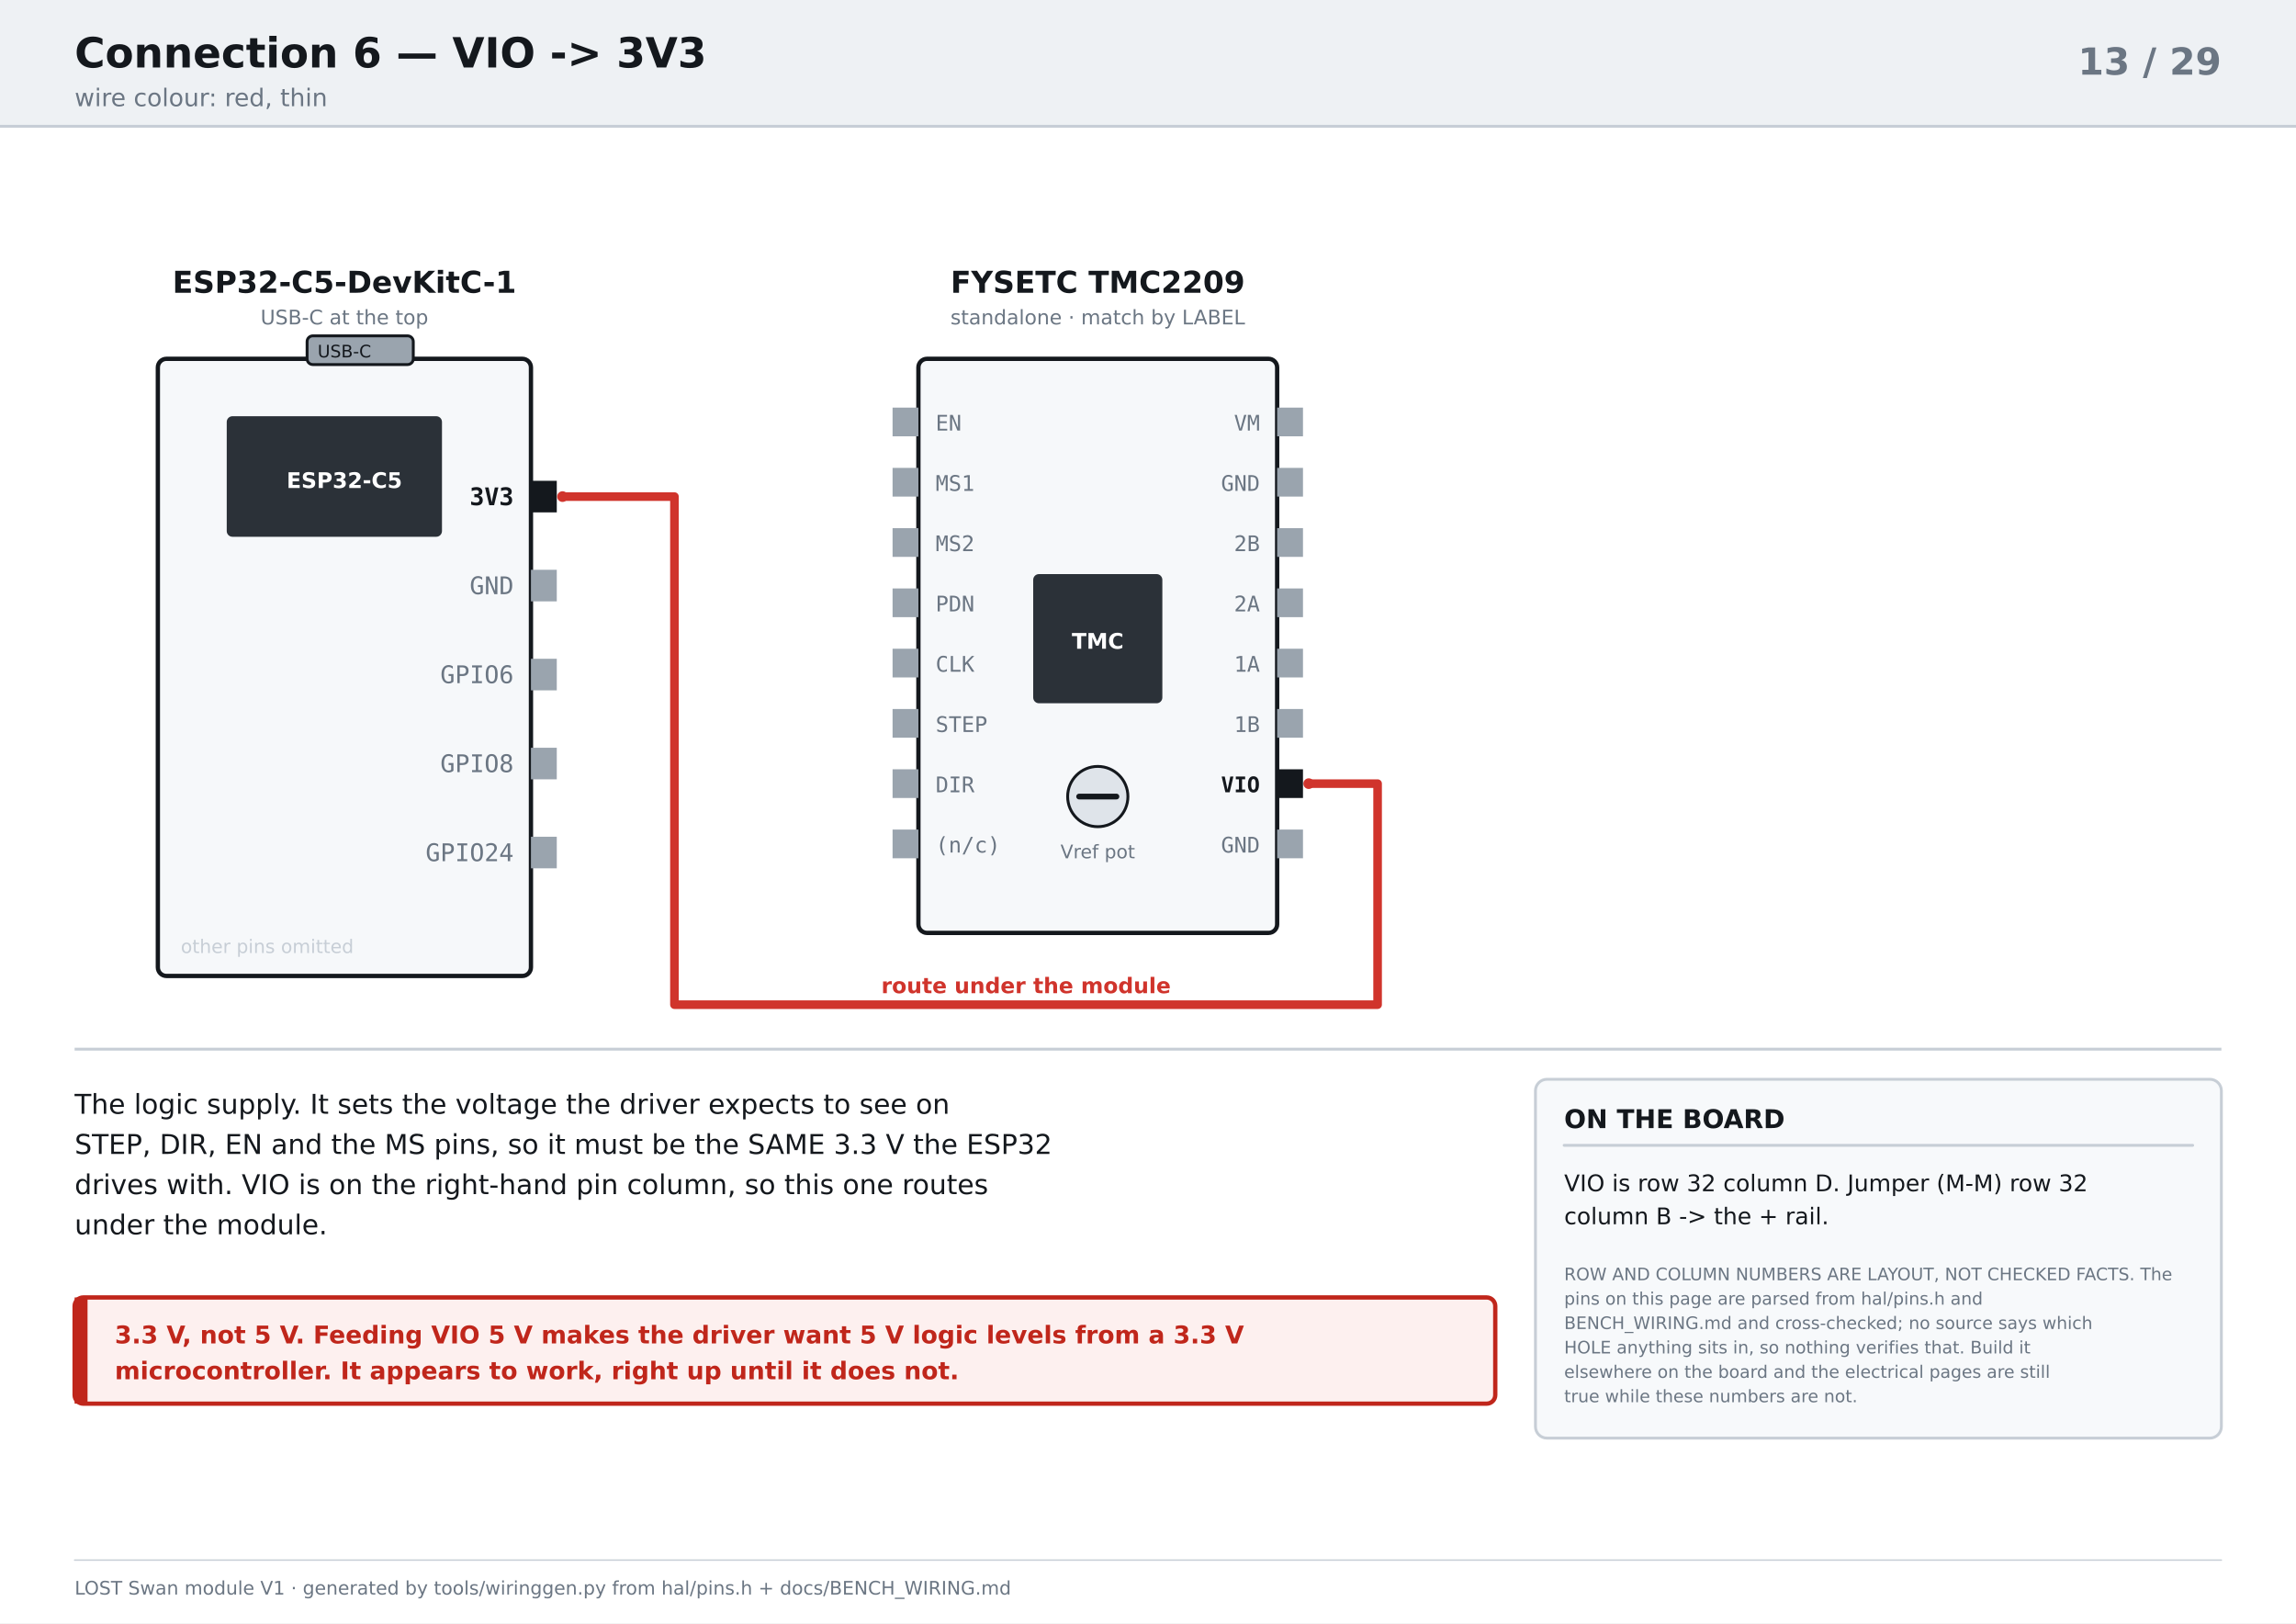
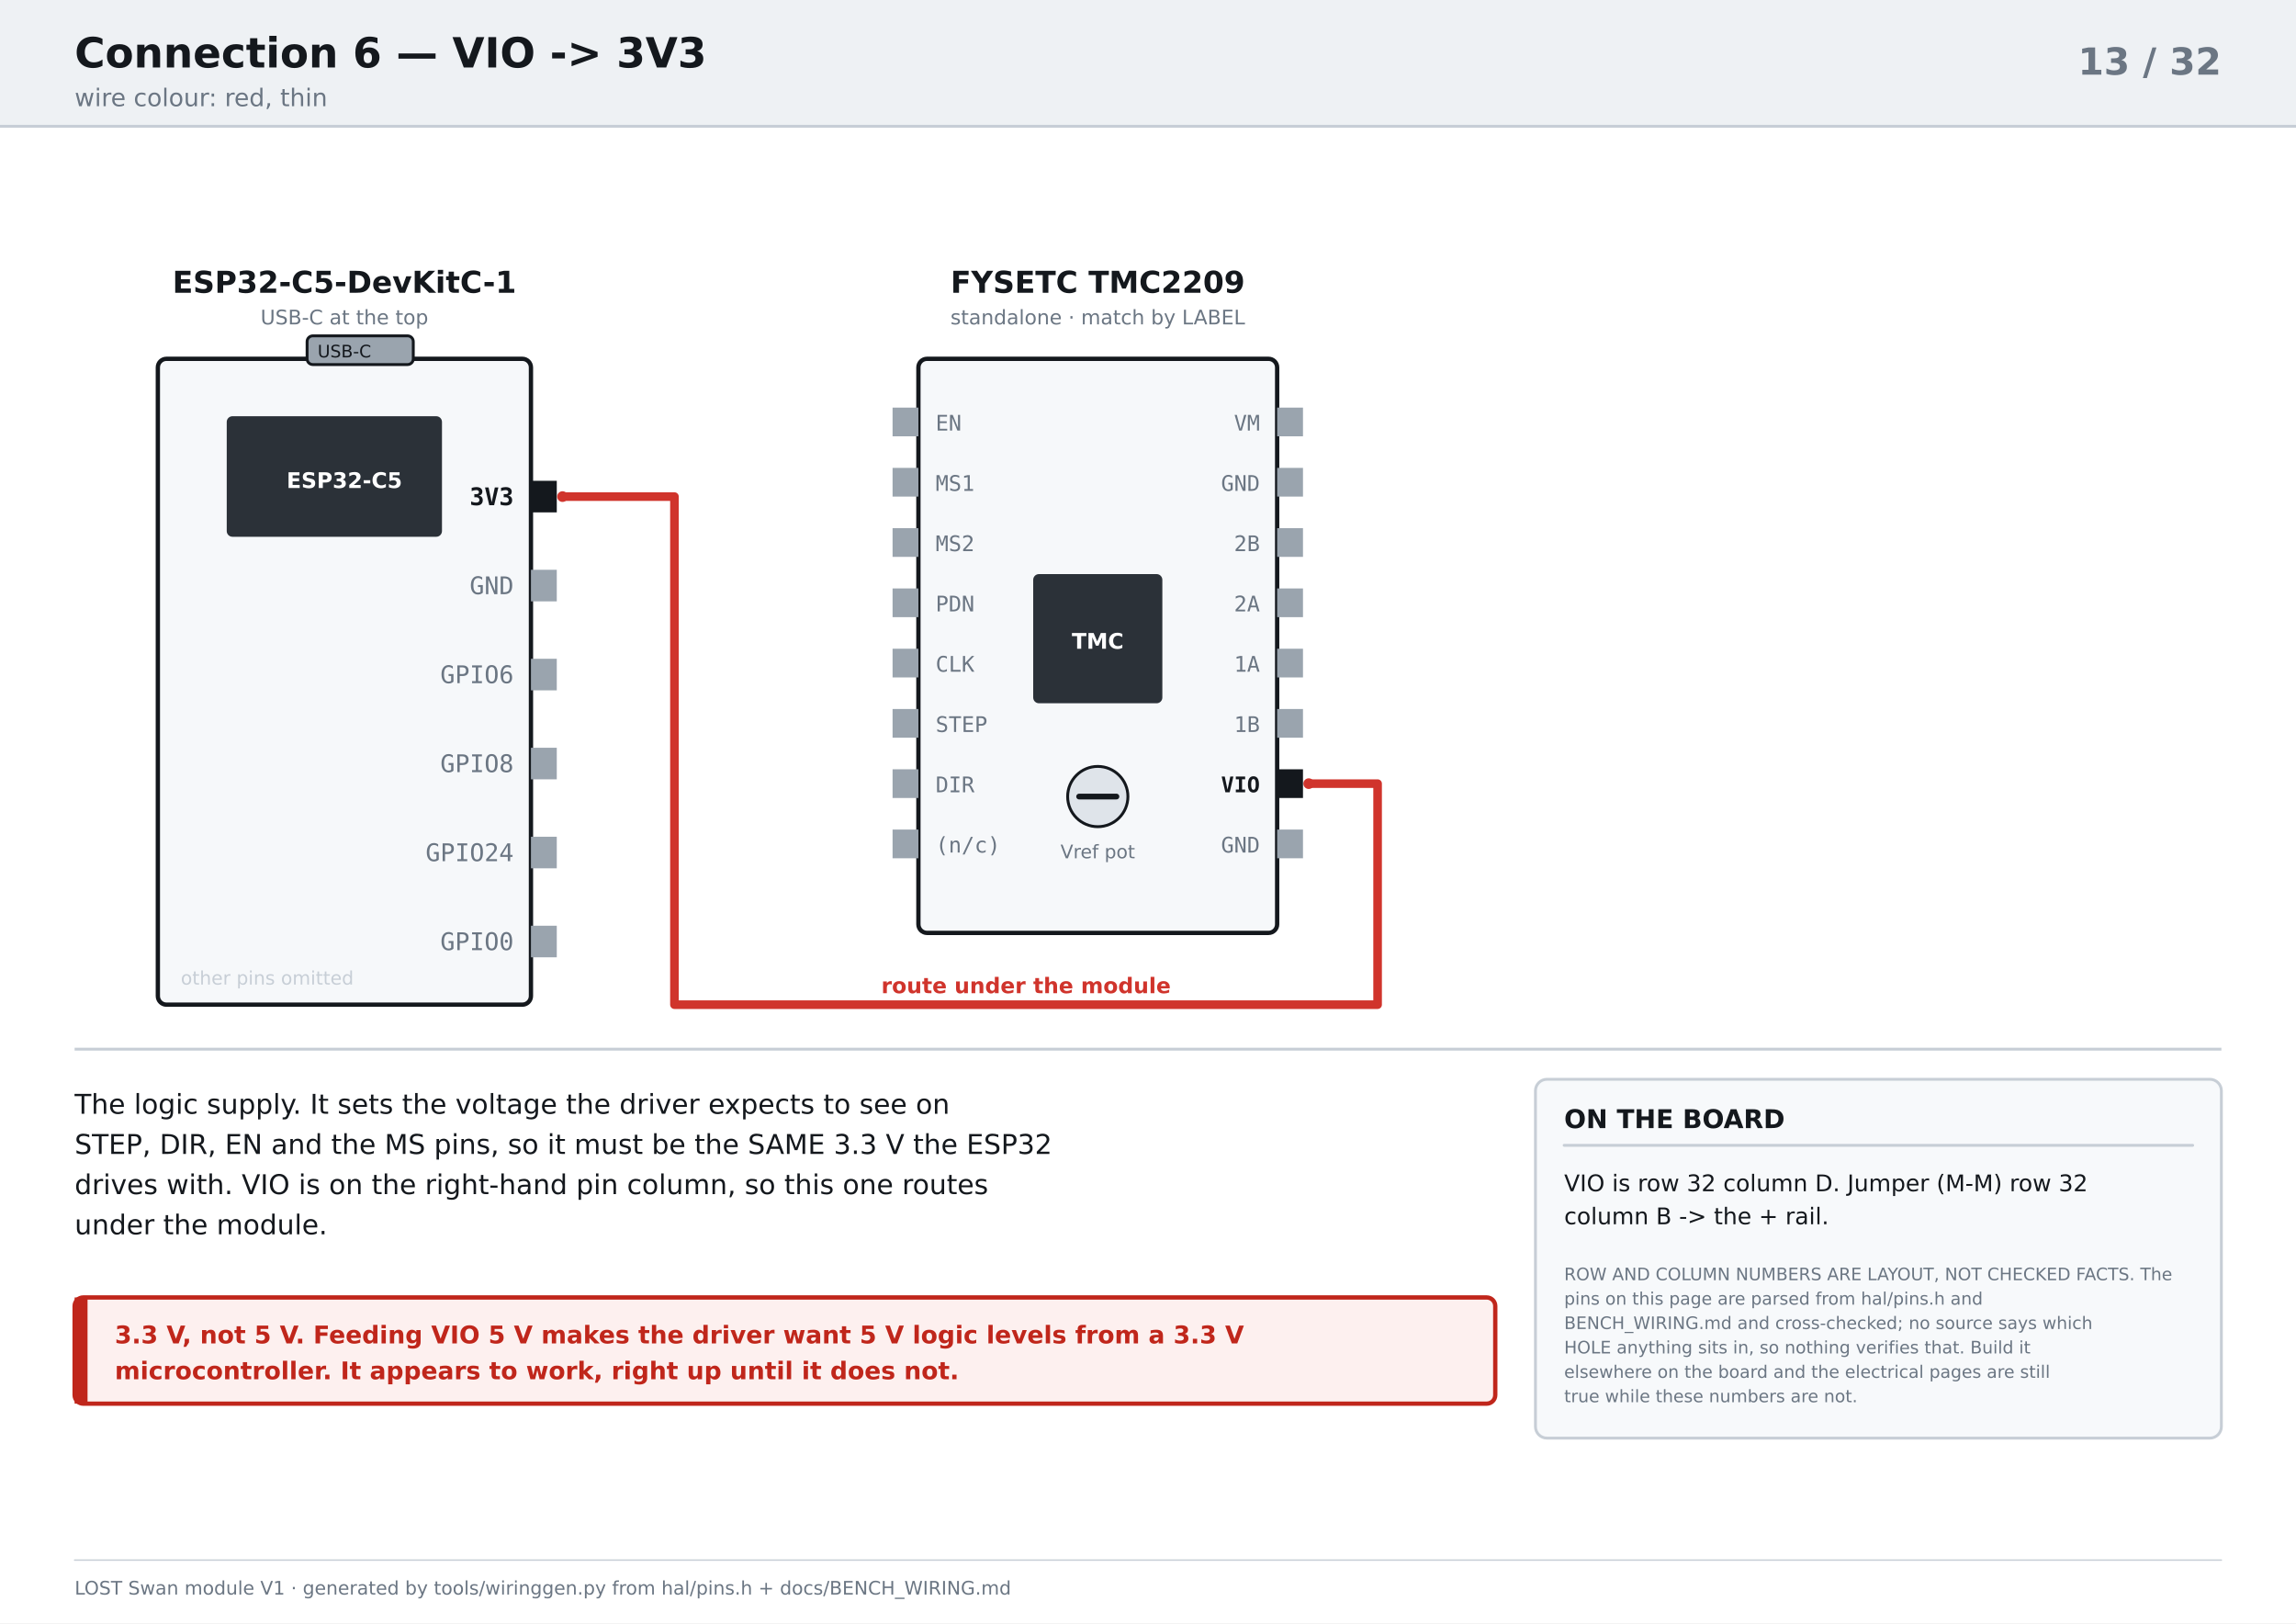
<svg xmlns="http://www.w3.org/2000/svg" width="1600" height="1131" viewBox="0 0 1600 1131">
  <rect width="1600" height="1131" fill="#ffffff" />
  <rect x="0" y="0" width="1600" height="88" fill="#eef1f4" />
  <line x1="0" y1="88" x2="1600" y2="88" stroke="#c7ced6" stroke-width="2" />
  <text x="52" y="47" font-family="DejaVu Sans, Verdana, Geneva, sans-serif" font-size="29" fill="#14181d" text-anchor="start" font-weight="bold">Connection 6  —  VIO  -&gt;  3V3</text>
  <text x="52" y="74" font-family="DejaVu Sans, Verdana, Geneva, sans-serif" font-size="17" fill="#6b7683" text-anchor="start" font-weight="normal">wire colour: red, thin</text>
-   <text x="1548" y="52" font-family="DejaVu Sans, Verdana, Geneva, sans-serif" font-size="26" fill="#6b7683" text-anchor="end" font-weight="bold">13 / 29</text>
+   <text x="1548" y="52" font-family="DejaVu Sans, Verdana, Geneva, sans-serif" font-size="26" fill="#6b7683" text-anchor="end" font-weight="bold">13 / 32</text>
  <rect x="640" y="250" width="250" height="400" rx="6" fill="#f6f8fa" stroke="#14181d" stroke-width="3" />
  <text x="765" y="204" font-family="DejaVu Sans, Verdana, Geneva, sans-serif" font-size="21" fill="#14181d" text-anchor="middle" font-weight="bold">FYSETC TMC2209</text>
  <text x="765" y="226" font-family="DejaVu Sans, Verdana, Geneva, sans-serif" font-size="14" fill="#6b7683" text-anchor="middle" font-weight="normal">standalone  ·  match by LABEL</text>
  <rect x="720" y="400" width="90" height="90" rx="4" fill="#2b3138" stroke="none" stroke-width="2" />
  <text x="765" y="452" font-family="DejaVu Sans, Verdana, Geneva, sans-serif" font-size="15" fill="#ffffff" text-anchor="middle" font-weight="bold">TMC</text>
  <circle cx="765" cy="555" r="21" fill="#dfe4ea" stroke="#14181d" stroke-width="2" />
  <line x1="752" y1="555" x2="778" y2="555" stroke="#14181d" stroke-width="4" stroke-linecap="round" />
  <text x="765" y="598" font-family="DejaVu Sans, Verdana, Geneva, sans-serif" font-size="13" fill="#6b7683" text-anchor="middle" font-weight="normal">Vref pot</text>
  <rect x="622" y="284" width="18" height="20" rx="0" fill="#9aa4ae" stroke="none" stroke-width="2" />
  <text x="652" y="300" font-family="DejaVu Sans Mono, Consolas, monospace" font-size="15" fill="#6b7683" text-anchor="start" font-weight="normal">EN</text>
  <rect x="622" y="326" width="18" height="20" rx="0" fill="#9aa4ae" stroke="none" stroke-width="2" />
  <text x="652" y="342" font-family="DejaVu Sans Mono, Consolas, monospace" font-size="15" fill="#6b7683" text-anchor="start" font-weight="normal">MS1</text>
  <rect x="622" y="368" width="18" height="20" rx="0" fill="#9aa4ae" stroke="none" stroke-width="2" />
  <text x="652" y="384" font-family="DejaVu Sans Mono, Consolas, monospace" font-size="15" fill="#6b7683" text-anchor="start" font-weight="normal">MS2</text>
  <rect x="622" y="410" width="18" height="20" rx="0" fill="#9aa4ae" stroke="none" stroke-width="2" />
  <text x="652" y="426" font-family="DejaVu Sans Mono, Consolas, monospace" font-size="15" fill="#6b7683" text-anchor="start" font-weight="normal">PDN</text>
  <rect x="622" y="452" width="18" height="20" rx="0" fill="#9aa4ae" stroke="none" stroke-width="2" />
  <text x="652" y="468" font-family="DejaVu Sans Mono, Consolas, monospace" font-size="15" fill="#6b7683" text-anchor="start" font-weight="normal">CLK</text>
  <rect x="622" y="494" width="18" height="20" rx="0" fill="#9aa4ae" stroke="none" stroke-width="2" />
  <text x="652" y="510" font-family="DejaVu Sans Mono, Consolas, monospace" font-size="15" fill="#6b7683" text-anchor="start" font-weight="normal">STEP</text>
  <rect x="622" y="536" width="18" height="20" rx="0" fill="#9aa4ae" stroke="none" stroke-width="2" />
  <text x="652" y="552" font-family="DejaVu Sans Mono, Consolas, monospace" font-size="15" fill="#6b7683" text-anchor="start" font-weight="normal">DIR</text>
  <rect x="622" y="578" width="18" height="20" rx="0" fill="#9aa4ae" stroke="none" stroke-width="2" />
  <text x="652" y="594" font-family="DejaVu Sans Mono, Consolas, monospace" font-size="15" fill="#6b7683" text-anchor="start" font-weight="normal">(n/c)</text>
  <rect x="890" y="284" width="18" height="20" rx="0" fill="#9aa4ae" stroke="none" stroke-width="2" />
  <text x="878" y="300" font-family="DejaVu Sans Mono, Consolas, monospace" font-size="15" fill="#6b7683" text-anchor="end" font-weight="normal">VM</text>
  <rect x="890" y="326" width="18" height="20" rx="0" fill="#9aa4ae" stroke="none" stroke-width="2" />
  <text x="878" y="342" font-family="DejaVu Sans Mono, Consolas, monospace" font-size="15" fill="#6b7683" text-anchor="end" font-weight="normal">GND</text>
  <rect x="890" y="368" width="18" height="20" rx="0" fill="#9aa4ae" stroke="none" stroke-width="2" />
  <text x="878" y="384" font-family="DejaVu Sans Mono, Consolas, monospace" font-size="15" fill="#6b7683" text-anchor="end" font-weight="normal">2B</text>
  <rect x="890" y="410" width="18" height="20" rx="0" fill="#9aa4ae" stroke="none" stroke-width="2" />
  <text x="878" y="426" font-family="DejaVu Sans Mono, Consolas, monospace" font-size="15" fill="#6b7683" text-anchor="end" font-weight="normal">2A</text>
  <rect x="890" y="452" width="18" height="20" rx="0" fill="#9aa4ae" stroke="none" stroke-width="2" />
  <text x="878" y="468" font-family="DejaVu Sans Mono, Consolas, monospace" font-size="15" fill="#6b7683" text-anchor="end" font-weight="normal">1A</text>
  <rect x="890" y="494" width="18" height="20" rx="0" fill="#9aa4ae" stroke="none" stroke-width="2" />
  <text x="878" y="510" font-family="DejaVu Sans Mono, Consolas, monospace" font-size="15" fill="#6b7683" text-anchor="end" font-weight="normal">1B</text>
  <rect x="890" y="536" width="18" height="20" rx="0" fill="#14181d" stroke="none" stroke-width="2" />
  <text x="878" y="552" font-family="DejaVu Sans Mono, Consolas, monospace" font-size="15" fill="#14181d" text-anchor="end" font-weight="bold">VIO</text>
  <rect x="890" y="578" width="18" height="20" rx="0" fill="#9aa4ae" stroke="none" stroke-width="2" />
  <text x="878" y="594" font-family="DejaVu Sans Mono, Consolas, monospace" font-size="15" fill="#6b7683" text-anchor="end" font-weight="normal">GND</text>
-   <rect x="110" y="250" width="260" height="430" rx="6" fill="#f6f8fa" stroke="#14181d" stroke-width="3" />
+   <rect x="110" y="250" width="260" height="450" rx="6" fill="#f6f8fa" stroke="#14181d" stroke-width="3" />
  <text x="240" y="204" font-family="DejaVu Sans, Verdana, Geneva, sans-serif" font-size="21" fill="#14181d" text-anchor="middle" font-weight="bold">ESP32-C5-DevKitC-1</text>
  <text x="240" y="226" font-family="DejaVu Sans, Verdana, Geneva, sans-serif" font-size="14" fill="#6b7683" text-anchor="middle" font-weight="normal">USB-C at the top</text>
  <rect x="214" y="234" width="74" height="20" rx="4" fill="#9aa4ae" stroke="#14181d" stroke-width="2" />
  <text x="240" y="249" font-family="DejaVu Sans, Verdana, Geneva, sans-serif" font-size="12" fill="#14181d" text-anchor="middle" font-weight="normal">USB-C</text>
  <rect x="158" y="290" width="150" height="84" rx="4" fill="#2b3138" stroke="none" stroke-width="2" />
  <text x="240" y="340" font-family="DejaVu Sans, Verdana, Geneva, sans-serif" font-size="15" fill="#ffffff" text-anchor="middle" font-weight="bold">ESP32-C5</text>
  <rect x="370" y="335" width="18" height="22" rx="0" fill="#14181d" stroke="none" stroke-width="2" />
  <text x="358" y="352" font-family="DejaVu Sans Mono, Consolas, monospace" font-size="17" fill="#14181d" text-anchor="end" font-weight="bold">3V3</text>
  <rect x="370" y="397" width="18" height="22" rx="0" fill="#9aa4ae" stroke="none" stroke-width="2" />
  <text x="358" y="414" font-family="DejaVu Sans Mono, Consolas, monospace" font-size="17" fill="#6b7683" text-anchor="end" font-weight="normal">GND</text>
  <rect x="370" y="459" width="18" height="22" rx="0" fill="#9aa4ae" stroke="none" stroke-width="2" />
  <text x="358" y="476" font-family="DejaVu Sans Mono, Consolas, monospace" font-size="17" fill="#6b7683" text-anchor="end" font-weight="normal">GPIO6</text>
  <rect x="370" y="521" width="18" height="22" rx="0" fill="#9aa4ae" stroke="none" stroke-width="2" />
  <text x="358" y="538" font-family="DejaVu Sans Mono, Consolas, monospace" font-size="17" fill="#6b7683" text-anchor="end" font-weight="normal">GPIO8</text>
  <rect x="370" y="583" width="18" height="22" rx="0" fill="#9aa4ae" stroke="none" stroke-width="2" />
  <text x="358" y="600" font-family="DejaVu Sans Mono, Consolas, monospace" font-size="17" fill="#6b7683" text-anchor="end" font-weight="normal">GPIO24</text>
-   <text x="126" y="664" font-family="DejaVu Sans, Verdana, Geneva, sans-serif" font-size="13" fill="#c7ced6" text-anchor="start" font-weight="normal">other pins omitted</text>
+   <rect x="370" y="645" width="18" height="22" rx="0" fill="#9aa4ae" stroke="none" stroke-width="2" />
+   <text x="358" y="662" font-family="DejaVu Sans Mono, Consolas, monospace" font-size="17" fill="#6b7683" text-anchor="end" font-weight="normal">GPIO0</text>
+   <text x="126" y="686" font-family="DejaVu Sans, Verdana, Geneva, sans-serif" font-size="13" fill="#c7ced6" text-anchor="start" font-weight="normal">other pins omitted</text>
  <polyline points="912,546 960,546 960,700 470,700 470,346 392,346" fill="none" stroke="#d0342c" stroke-width="6" stroke-linecap="round" stroke-linejoin="round" />
  <circle cx="912" cy="546" r="3.72" fill="#d0342c" stroke="none" stroke-width="1" />
  <circle cx="392" cy="346" r="3.72" fill="#d0342c" stroke="none" stroke-width="1" />
  <text x="715" y="692" font-family="DejaVu Sans, Verdana, Geneva, sans-serif" font-size="15" fill="#d0342c" text-anchor="middle" font-weight="bold">route under the module</text>
  <rect x="52" y="730" width="1496" height="2" rx="0" fill="#c7ced6" stroke="none" stroke-width="2" />
  <rect x="1070" y="752" width="478" height="250" rx="8" fill="#f7f9fb" stroke="#c7ced6" stroke-width="2" />
  <text x="1090" y="786" font-family="DejaVu Sans, Verdana, Geneva, sans-serif" font-size="18" fill="#14181d" text-anchor="start" font-weight="bold">ON THE BOARD</text>
  <line x1="1090" y1="798" x2="1528" y2="798" stroke="#c7ced6" stroke-width="2" stroke-linecap="round" />
  <text x="1090" y="830" font-family="DejaVu Sans, Verdana, Geneva, sans-serif" font-size="16" fill="#14181d" text-anchor="start" font-weight="normal">VIO is row 32 column D. Jumper (M-M) row 32</text>
  <text x="1090" y="853" font-family="DejaVu Sans, Verdana, Geneva, sans-serif" font-size="16" fill="#14181d" text-anchor="start" font-weight="normal">column B -&gt; the + rail.</text>
  <text x="1090" y="892" font-family="DejaVu Sans, Verdana, Geneva, sans-serif" font-size="12" fill="#6b7683" text-anchor="start" font-weight="normal">ROW AND COLUMN NUMBERS ARE LAYOUT, NOT CHECKED FACTS. The</text>
  <text x="1090" y="909" font-family="DejaVu Sans, Verdana, Geneva, sans-serif" font-size="12" fill="#6b7683" text-anchor="start" font-weight="normal">pins on this page are parsed from hal/pins.h and</text>
  <text x="1090" y="926" font-family="DejaVu Sans, Verdana, Geneva, sans-serif" font-size="12" fill="#6b7683" text-anchor="start" font-weight="normal">BENCH_WIRING.md and cross-checked; no source says which</text>
  <text x="1090" y="943" font-family="DejaVu Sans, Verdana, Geneva, sans-serif" font-size="12" fill="#6b7683" text-anchor="start" font-weight="normal">HOLE anything sits in, so nothing verifies that. Build it</text>
  <text x="1090" y="960" font-family="DejaVu Sans, Verdana, Geneva, sans-serif" font-size="12" fill="#6b7683" text-anchor="start" font-weight="normal">elsewhere on the board and the electrical pages are still</text>
  <text x="1090" y="977" font-family="DejaVu Sans, Verdana, Geneva, sans-serif" font-size="12" fill="#6b7683" text-anchor="start" font-weight="normal">true while these numbers are not.</text>
  <text x="52" y="776" font-family="DejaVu Sans, Verdana, Geneva, sans-serif" font-size="19" fill="#14181d" text-anchor="start" font-weight="normal">The logic supply. It sets the voltage the driver expects to see on</text>
  <text x="52" y="804" font-family="DejaVu Sans, Verdana, Geneva, sans-serif" font-size="19" fill="#14181d" text-anchor="start" font-weight="normal">STEP, DIR, EN and the MS pins, so it must be the SAME 3.3 V the ESP32</text>
  <text x="52" y="832" font-family="DejaVu Sans, Verdana, Geneva, sans-serif" font-size="19" fill="#14181d" text-anchor="start" font-weight="normal">drives with. VIO is on the right-hand pin column, so this one routes</text>
  <text x="52" y="860" font-family="DejaVu Sans, Verdana, Geneva, sans-serif" font-size="19" fill="#14181d" text-anchor="start" font-weight="normal">under the module.</text>
  <rect x="52" y="904" width="990" height="74" rx="6" fill="#fdf0ef" stroke="#c0261b" stroke-width="3" />
  <rect x="52" y="904" width="9" height="74" rx="0" fill="#c0261b" stroke="none" stroke-width="2" />
  <text x="80" y="936" font-family="DejaVu Sans, Verdana, Geneva, sans-serif" font-size="17" fill="#c0261b" text-anchor="start" font-weight="bold">3.3 V, not 5 V. Feeding VIO 5 V makes the driver want 5 V logic levels from a 3.3 V</text>
  <text x="80" y="961" font-family="DejaVu Sans, Verdana, Geneva, sans-serif" font-size="17" fill="#c0261b" text-anchor="start" font-weight="bold">microcontroller. It appears to work, right up until it does not.</text>
  <line x1="52" y1="1087" x2="1548" y2="1087" stroke="#c7ced6" stroke-width="1" stroke-linecap="round" />
  <text x="52" y="1111" font-family="DejaVu Sans, Verdana, Geneva, sans-serif" font-size="13" fill="#6b7683" text-anchor="start" font-weight="normal">LOST Swan  module V1  ·  generated by tools/wiringgen.py from hal/pins.h + docs/BENCH_WIRING.md</text>
</svg>
